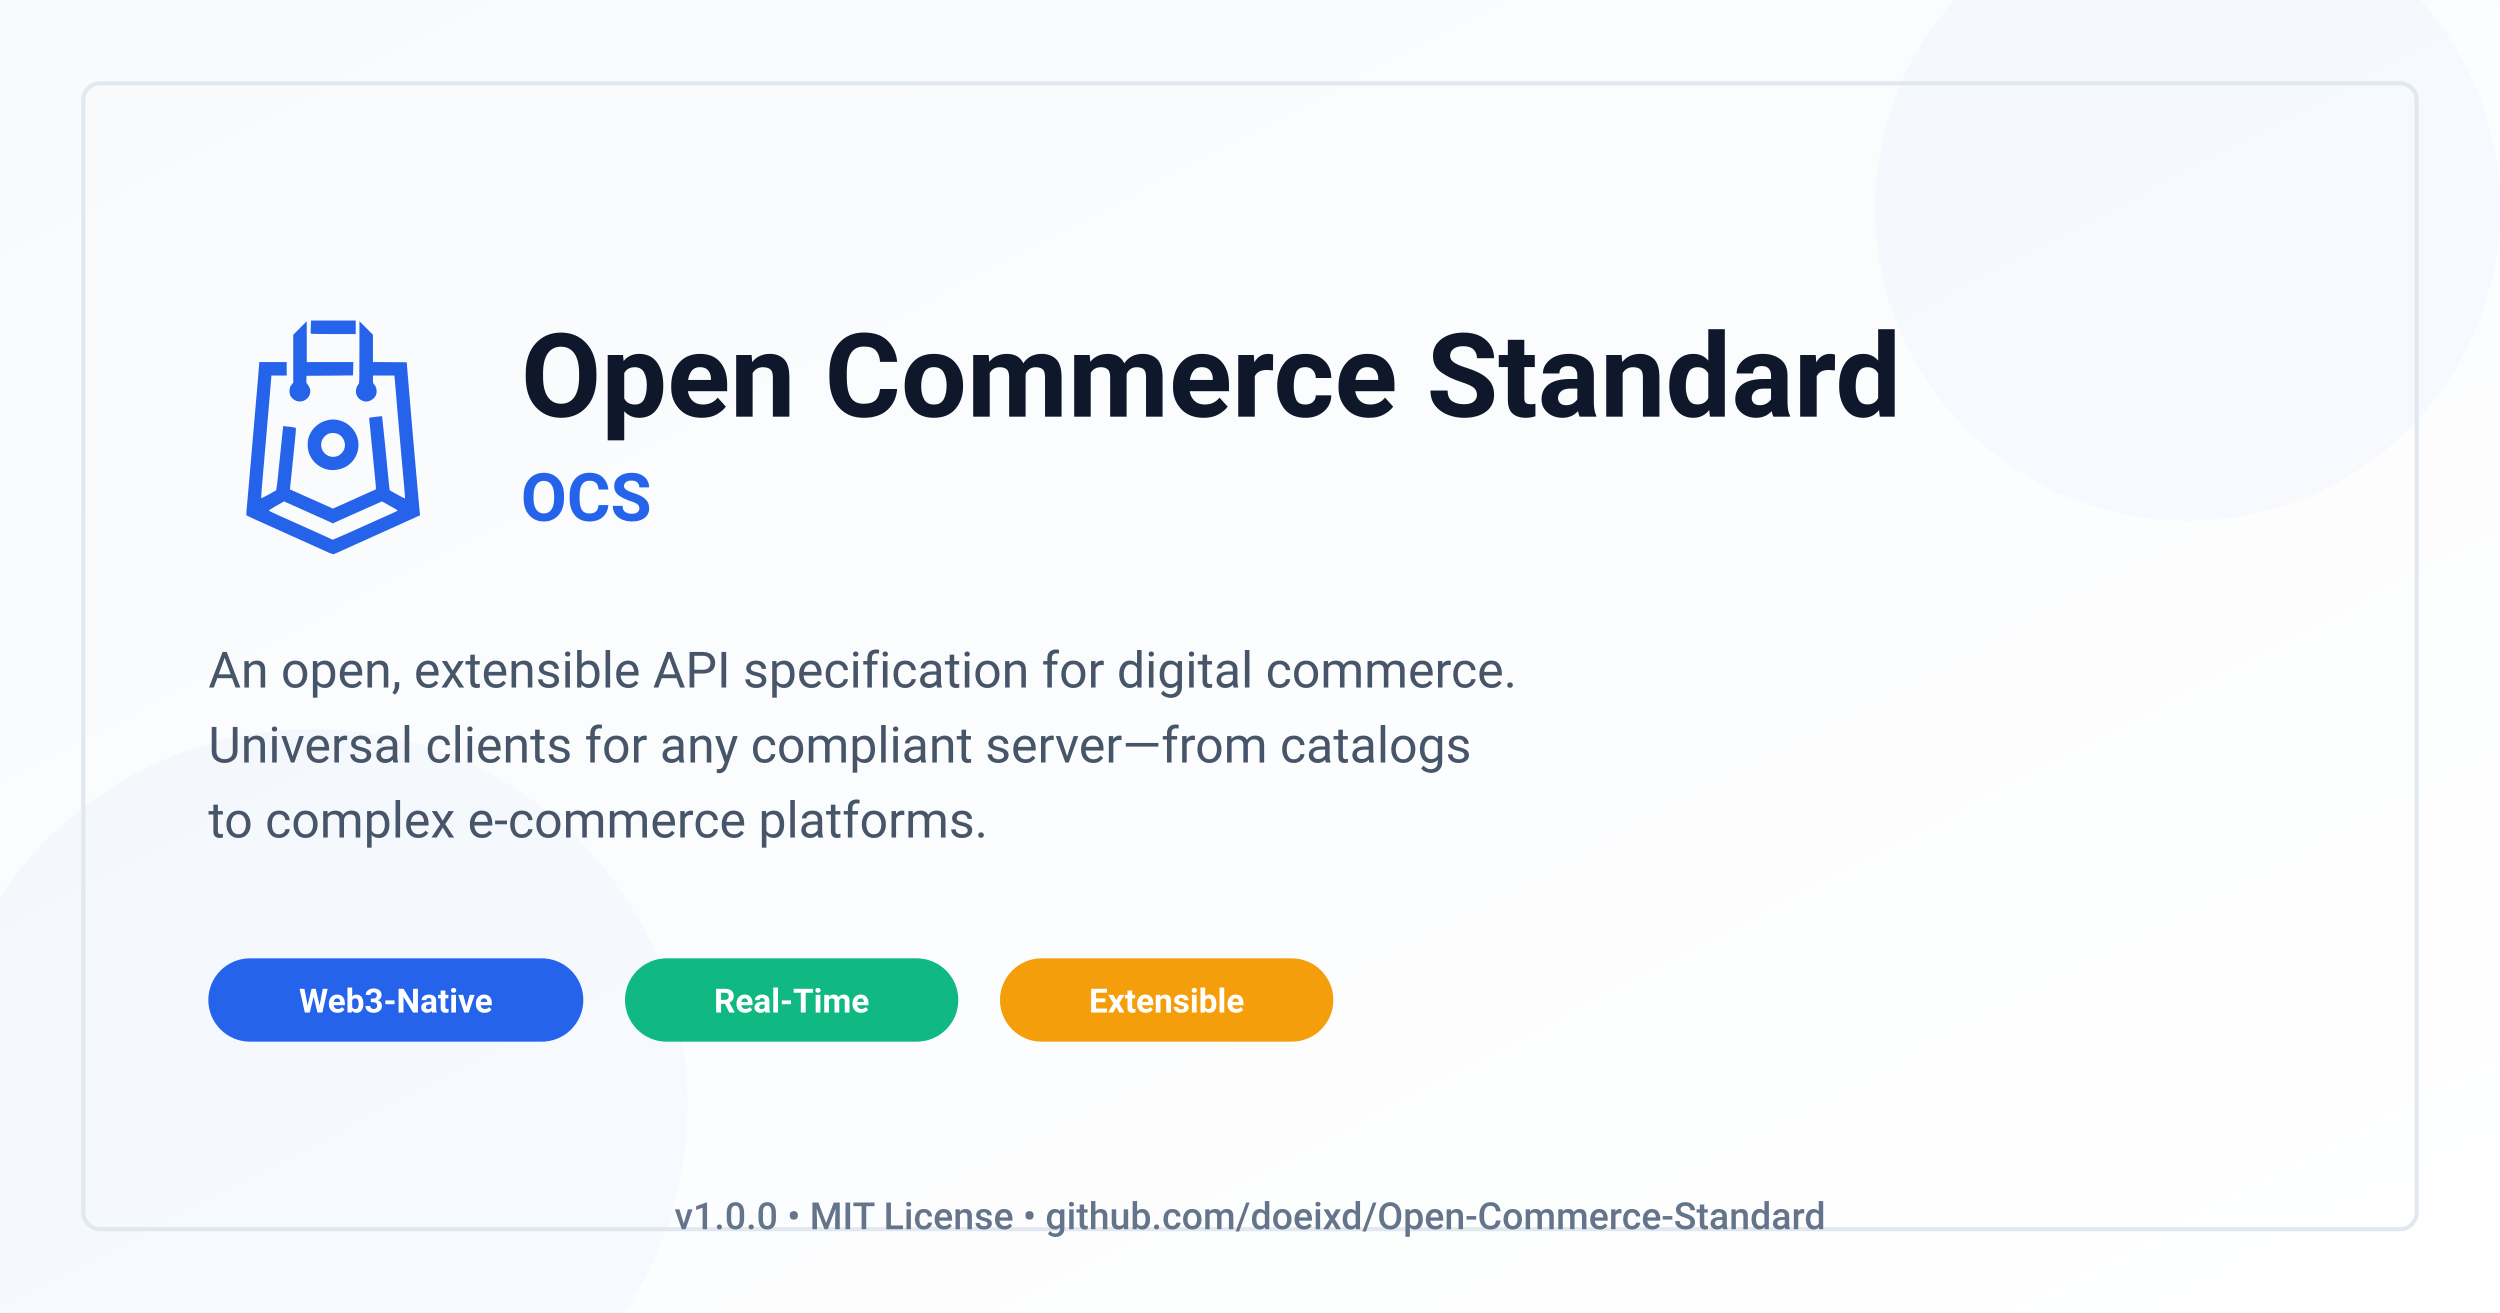
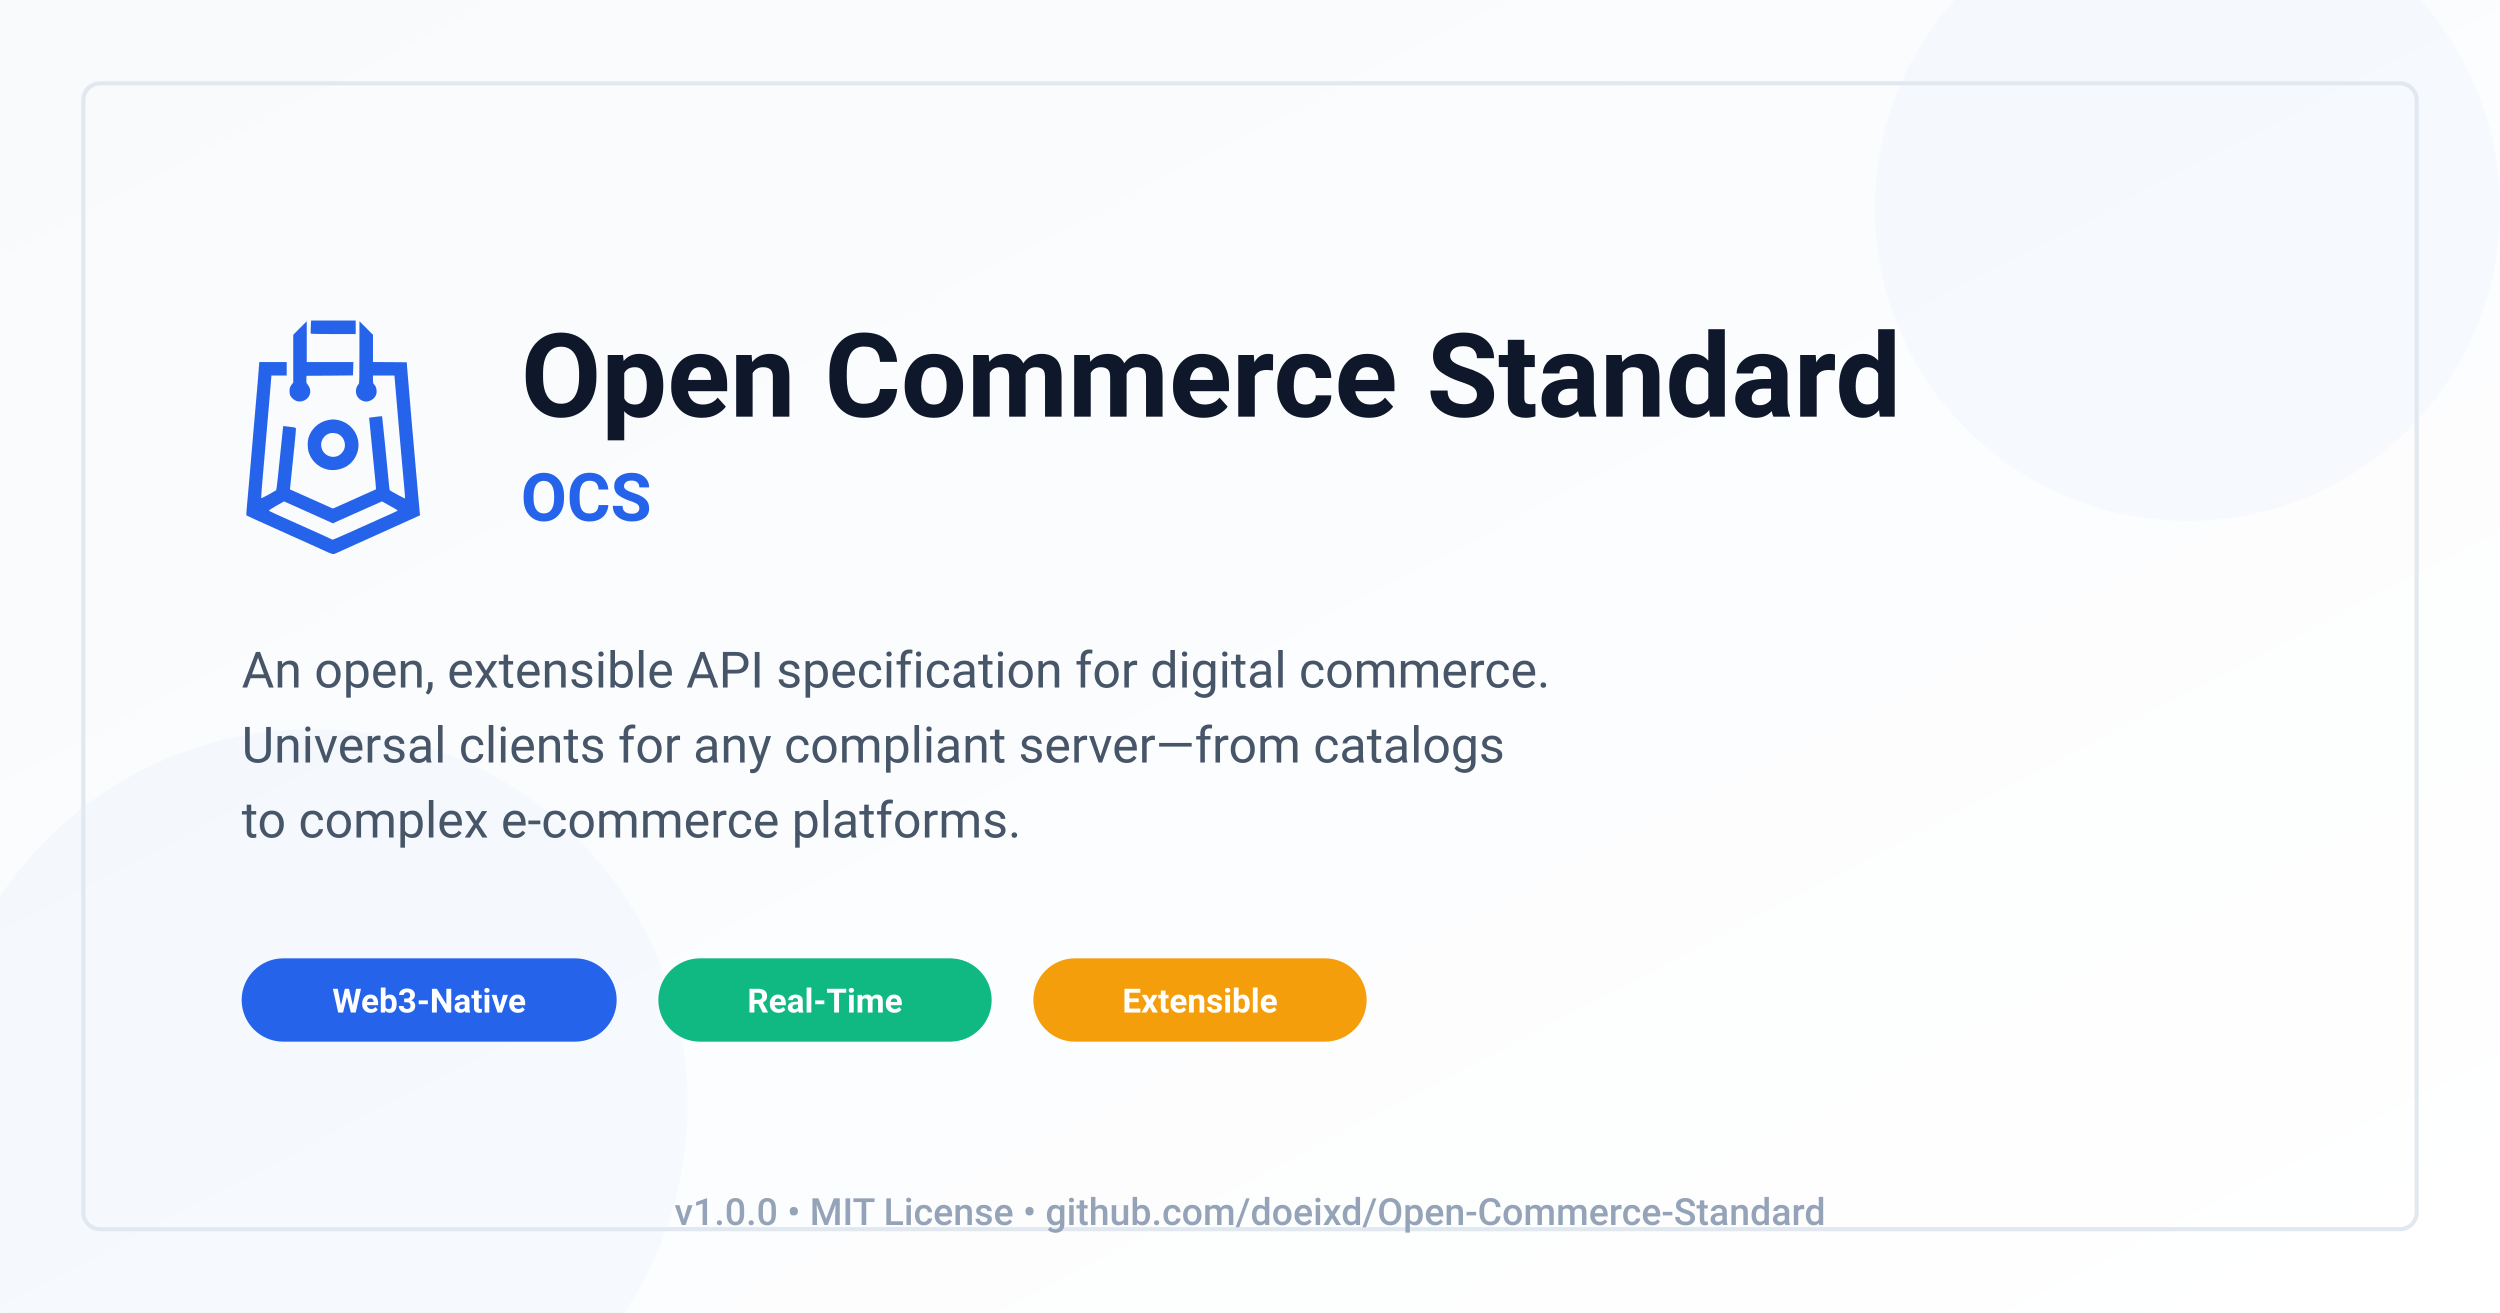
<svg xmlns="http://www.w3.org/2000/svg" width="1200" height="630" viewBox="0 0 1200 630">
  <rect width="1200" height="630" fill="#ffffff" />
  <defs>
    <linearGradient id="bgGradient" x1="0%" y1="0%" x2="100%" y2="100%">
      <stop offset="0%" style="stop-color:#f8fafc;stop-opacity:1" />
      <stop offset="100%" style="stop-color:#ffffff;stop-opacity:1" />
    </linearGradient>
    <filter id="shadow" x="-50%" y="-50%" width="200%" height="200%">
      <feDropShadow dx="0" dy="4" stdDeviation="12" flood-color="rgba(37, 99, 235, 0.1)" />
    </filter>
  </defs>
  <rect width="1200" height="630" fill="url(#bgGradient)" />
  <circle cx="1050" cy="100" r="150" fill="#2563eb" opacity="0.03" />
  <circle cx="150" cy="530" r="180" fill="#2563eb" opacity="0.03" />
  <rect x="40" y="40" width="1120" height="550" rx="8" fill="none" stroke="#e2e8f0" stroke-width="2" />
  <g transform="translate(100, 150)">
    <g transform="scale(0.117)">
      <g id="logo">
        <path fill="#2563eb" d="m472.65 975.6c-20.47-9.37-47.63-21.61-60.25-27.35-12.63-5.55-44.95-20.08-71.73-32.13-137.91-61.98-182.86-82.25-184.2-83.59-0.76-0.77-0.57-10.33 0.38-21.23 1.15-10.9 6.32-70.2 11.67-131.79 5.17-61.59 14.35-166.6 20.09-233.36 13.77-157.22 20.08-231.06 20.08-237.56v-5.36h56.43 56.42v27.74 27.73h-31.56-31.56v4.98c0 2.68-3.82 49.54-8.61 103.86-8.79 101.57-17.78 204.66-27.92 323.25-3.06 37.11-5.55 68.67-5.17 70.2 0.39 1.72 9.76-2.48 30.23-13.77 16.25-8.99 30.41-17.02 31.36-17.98 0.96-0.96 4.02-25.63 7.08-54.89 11.1-108.08 21.42-207.92 21.62-208.49 0.19 0 11.85 1.14 26.01 2.86 25.44 3.26 25.82 3.45 26.39 8.23 0.39 2.87-2.48 33.86-6.12 68.86-3.63 35.19-8.99 86.26-11.66 113.62-2.68 27.35-5.36 53.36-5.93 57.95l-0.96 8.23 12.05 5.35c6.7 2.87 46.29 20.66 88.18 39.41l76.13 34.04 10.9-4.78c47.05-20.66 164.11-73.07 165.26-74.02 1.34-1.15 0.38-13.01-15.49-170.43-5.17-52.03-10.14-101.18-10.71-109.22l-1.34-14.34 26.2-3.45c14.35-1.91 26.4-3.06 26.97-2.67 0.57 0.76 21.81 210.78 27.74 275.43 1.33 14.54 2.87 26.97 3.44 27.93 1.91 2.68 61.78 35.19 62.74 34.05 0.95-0.96-2.3-40.55-14.73-174.26-3.25-33.66-8.8-96.97-12.43-140.58-12.63-149.96-14.16-169.28-15.31-179.42l-1.14-9.95h-44-43.8v15.88c0 13.96 0.58 16.45 4.02 19.7 10.71 9.37 14.34 31.18 7.65 45.91-7.46 16.26-28.69 27.92-45.52 24.67-29.84-5.54-44.76-35.38-31.18-62.16 1.91-3.83 4.97-8.04 6.5-9.37 2.68-2.3 3.06-16.45 3.06-130.07v-127.39l27.74 27.73 27.73 27.74v55.85 56.04l69.43 0.39 69.25 0.57 2.29 31.56c2.49 32.14 14.35 172.91 17.79 211.36 1.15 11.67 4.97 55.85 8.61 98.51 3.63 42.65 8.03 91.24 9.56 108.07 1.53 16.83 5.36 60.25 8.61 96.59 3.06 36.34 6.12 69.43 6.69 73.83l1.15 7.85-14.92 6.69c-49.92 22.76-186.49 84.35-249.23 112.47-40.55 18.17-76.7 34.43-80.34 36.34-12.24 6.12-13 5.93-51.64-11.86zm85.5-63.88c25.06-11.29 58.53-26.21 74.21-33.28 15.88-7.08 53.18-23.91 83.21-37.3 66.95-29.84 62.35-27.55 59.1-30.61-1.53-1.34-16.06-9.94-32.51-18.93l-29.84-16.64-77.28 34.43c-42.46 18.74-87.79 39.02-100.8 44.95l-23.53 10.71-34.81-16.07c-19.13-8.8-64.27-29.07-100.23-44.95l-65.22-29.07-31.18 17.78c-17.02 9.76-30.99 18.75-30.99 19.71 0 1.14 14.16 8.22 31.37 15.87 32.52 14.54 47.63 21.42 130.84 58.72 27.35 12.44 58.72 26.59 69.81 31.37 11.09 4.98 21.81 9.95 23.91 11.29 2.1 1.15 4.78 2.29 6.12 2.29 1.34 0 22.76-9.18 47.82-20.27z" />
        <path fill="#2563eb" d="m487.95 644.12c-37.11-8.41-67.9-38.25-77.27-74.78-4.02-15.31-4.02-41.13 0-54.52 10.9-37.3 41.5-65.41 80.14-73.45 16.83-3.44 25.25-3.44 42.08 0 48.01 10.14 83.01 53.18 83.21 101.76 0 34.81-17.6 67.52-46.29 86.27-23.53 15.11-54.9 20.84-81.87 14.72zm43.42-55.66c10.14-4.21 20.85-15.3 25.44-26.01 10.9-25.63-3.44-57.96-29.26-65.61-24.68-7.27-46.29 0.96-58.73 22.57-8.99 15.88-7.65 37.68 3.26 52.41 13.77 18.75 38.06 25.44 59.29 16.64z" />
        <path fill="#2563eb" d="m361.52 362.95c-9.95-3.25-22-13.96-25.82-23.14-3.45-8.04-3.45-25.83-0.19-33.86 1.53-3.44 4.97-8.8 7.65-12.05l5.16-6.12v-98.32-98.12l27.74-27.74 27.73-27.73v83.78 83.58h95.64 95.64l-0.77 27.36c-0.38 14.92-0.96 27.35-0.96 27.54-0.19 0.38-43.03 0.77-95.25 0.96l-95.26 0.57-0.57 14.54c-0.57 14.15-0.38 14.73 5.93 22.38 3.63 4.21 7.65 11.86 8.8 16.83 8.03 31.56-23.53 59.68-55.47 49.54z" />
        <path fill="#2563eb" d="m420.24 86.75c-0.57-0.96-0.57-13.39 0.19-27.74l1.15-26.01h91.62 91.43v27.73 27.74h-91.62c-52.41 0-92.2-0.77-92.77-1.72z" />
      </g>
    </g>
    <text x="150" y="50" font-family="-apple-system, BlinkMacSystemFont, 'Segoe UI', Roboto, sans-serif" font-size="56" font-weight="700" fill="#0f172a">
      Open Commerce Standard
    </text>
    <text x="150" y="100" font-family="-apple-system, BlinkMacSystemFont, 'Segoe UI', Roboto, sans-serif" font-size="32" font-weight="600" fill="#2563eb">
      OCS
    </text>
-     <text x="0" y="180" font-family="-apple-system, BlinkMacSystemFont, 'Segoe UI', Roboto, sans-serif" font-size="24" font-weight="400" fill="#475569" line-height="1.6">
-       <tspan x="0" dy="0">An open, extensible API specification for digital commerce.</tspan>
-       <tspan x="0" dy="36">Universal clients for any compliant server—from catalogs</tspan>
-       <tspan x="0" dy="36">to complex e-commerce platforms.</tspan>
+     <text x="16" y="180" font-family="-apple-system, BlinkMacSystemFont, 'Segoe UI', Roboto, sans-serif" font-size="24" font-weight="400" fill="#475569" line-height="1.6">
+       <tspan x="16" dy="0">An open, extensible API specification for digital commerce.</tspan>
+       <tspan x="16" dy="36">Universal clients for any compliant server—from catalogs</tspan>
+       <tspan x="16" dy="36">to complex e-commerce platforms.</tspan>
    </text>
-     <g transform="translate(0, 310)">
+     <g transform="translate(16, 310)">
      <rect x="0" y="0" width="180" height="40" rx="20" fill="#2563eb" />
      <text x="90" y="26" font-family="-apple-system, BlinkMacSystemFont, 'Segoe UI', Roboto, sans-serif" font-size="16" font-weight="600" fill="#ffffff" text-anchor="middle">
        Web3-Native
      </text>
      <rect x="200" y="0" width="160" height="40" rx="20" fill="#10b981" />
      <text x="280" y="26" font-family="-apple-system, BlinkMacSystemFont, 'Segoe UI', Roboto, sans-serif" font-size="16" font-weight="600" fill="#ffffff" text-anchor="middle">
        Real-Time
      </text>
      <rect x="380" y="0" width="160" height="40" rx="20" fill="#f59e0b" />
      <text x="460" y="26" font-family="-apple-system, BlinkMacSystemFont, 'Segoe UI', Roboto, sans-serif" font-size="16" font-weight="600" fill="#ffffff" text-anchor="middle">
        Extensible
      </text>
    </g>
  </g>
-   <text x="600" y="590" font-family="-apple-system, BlinkMacSystemFont, 'Segoe UI', Roboto, sans-serif" font-size="18" font-weight="500" fill="#64748b" text-anchor="middle">
+   <text x="600" y="588" font-family="-apple-system, BlinkMacSystemFont, 'Segoe UI', Roboto, sans-serif" font-size="18" font-weight="500" fill="#94a3b8" text-anchor="middle">
    v1.0.0 • MIT License • github.com/doeixd/Open-Commerce-Standard
  </text>
</svg>
